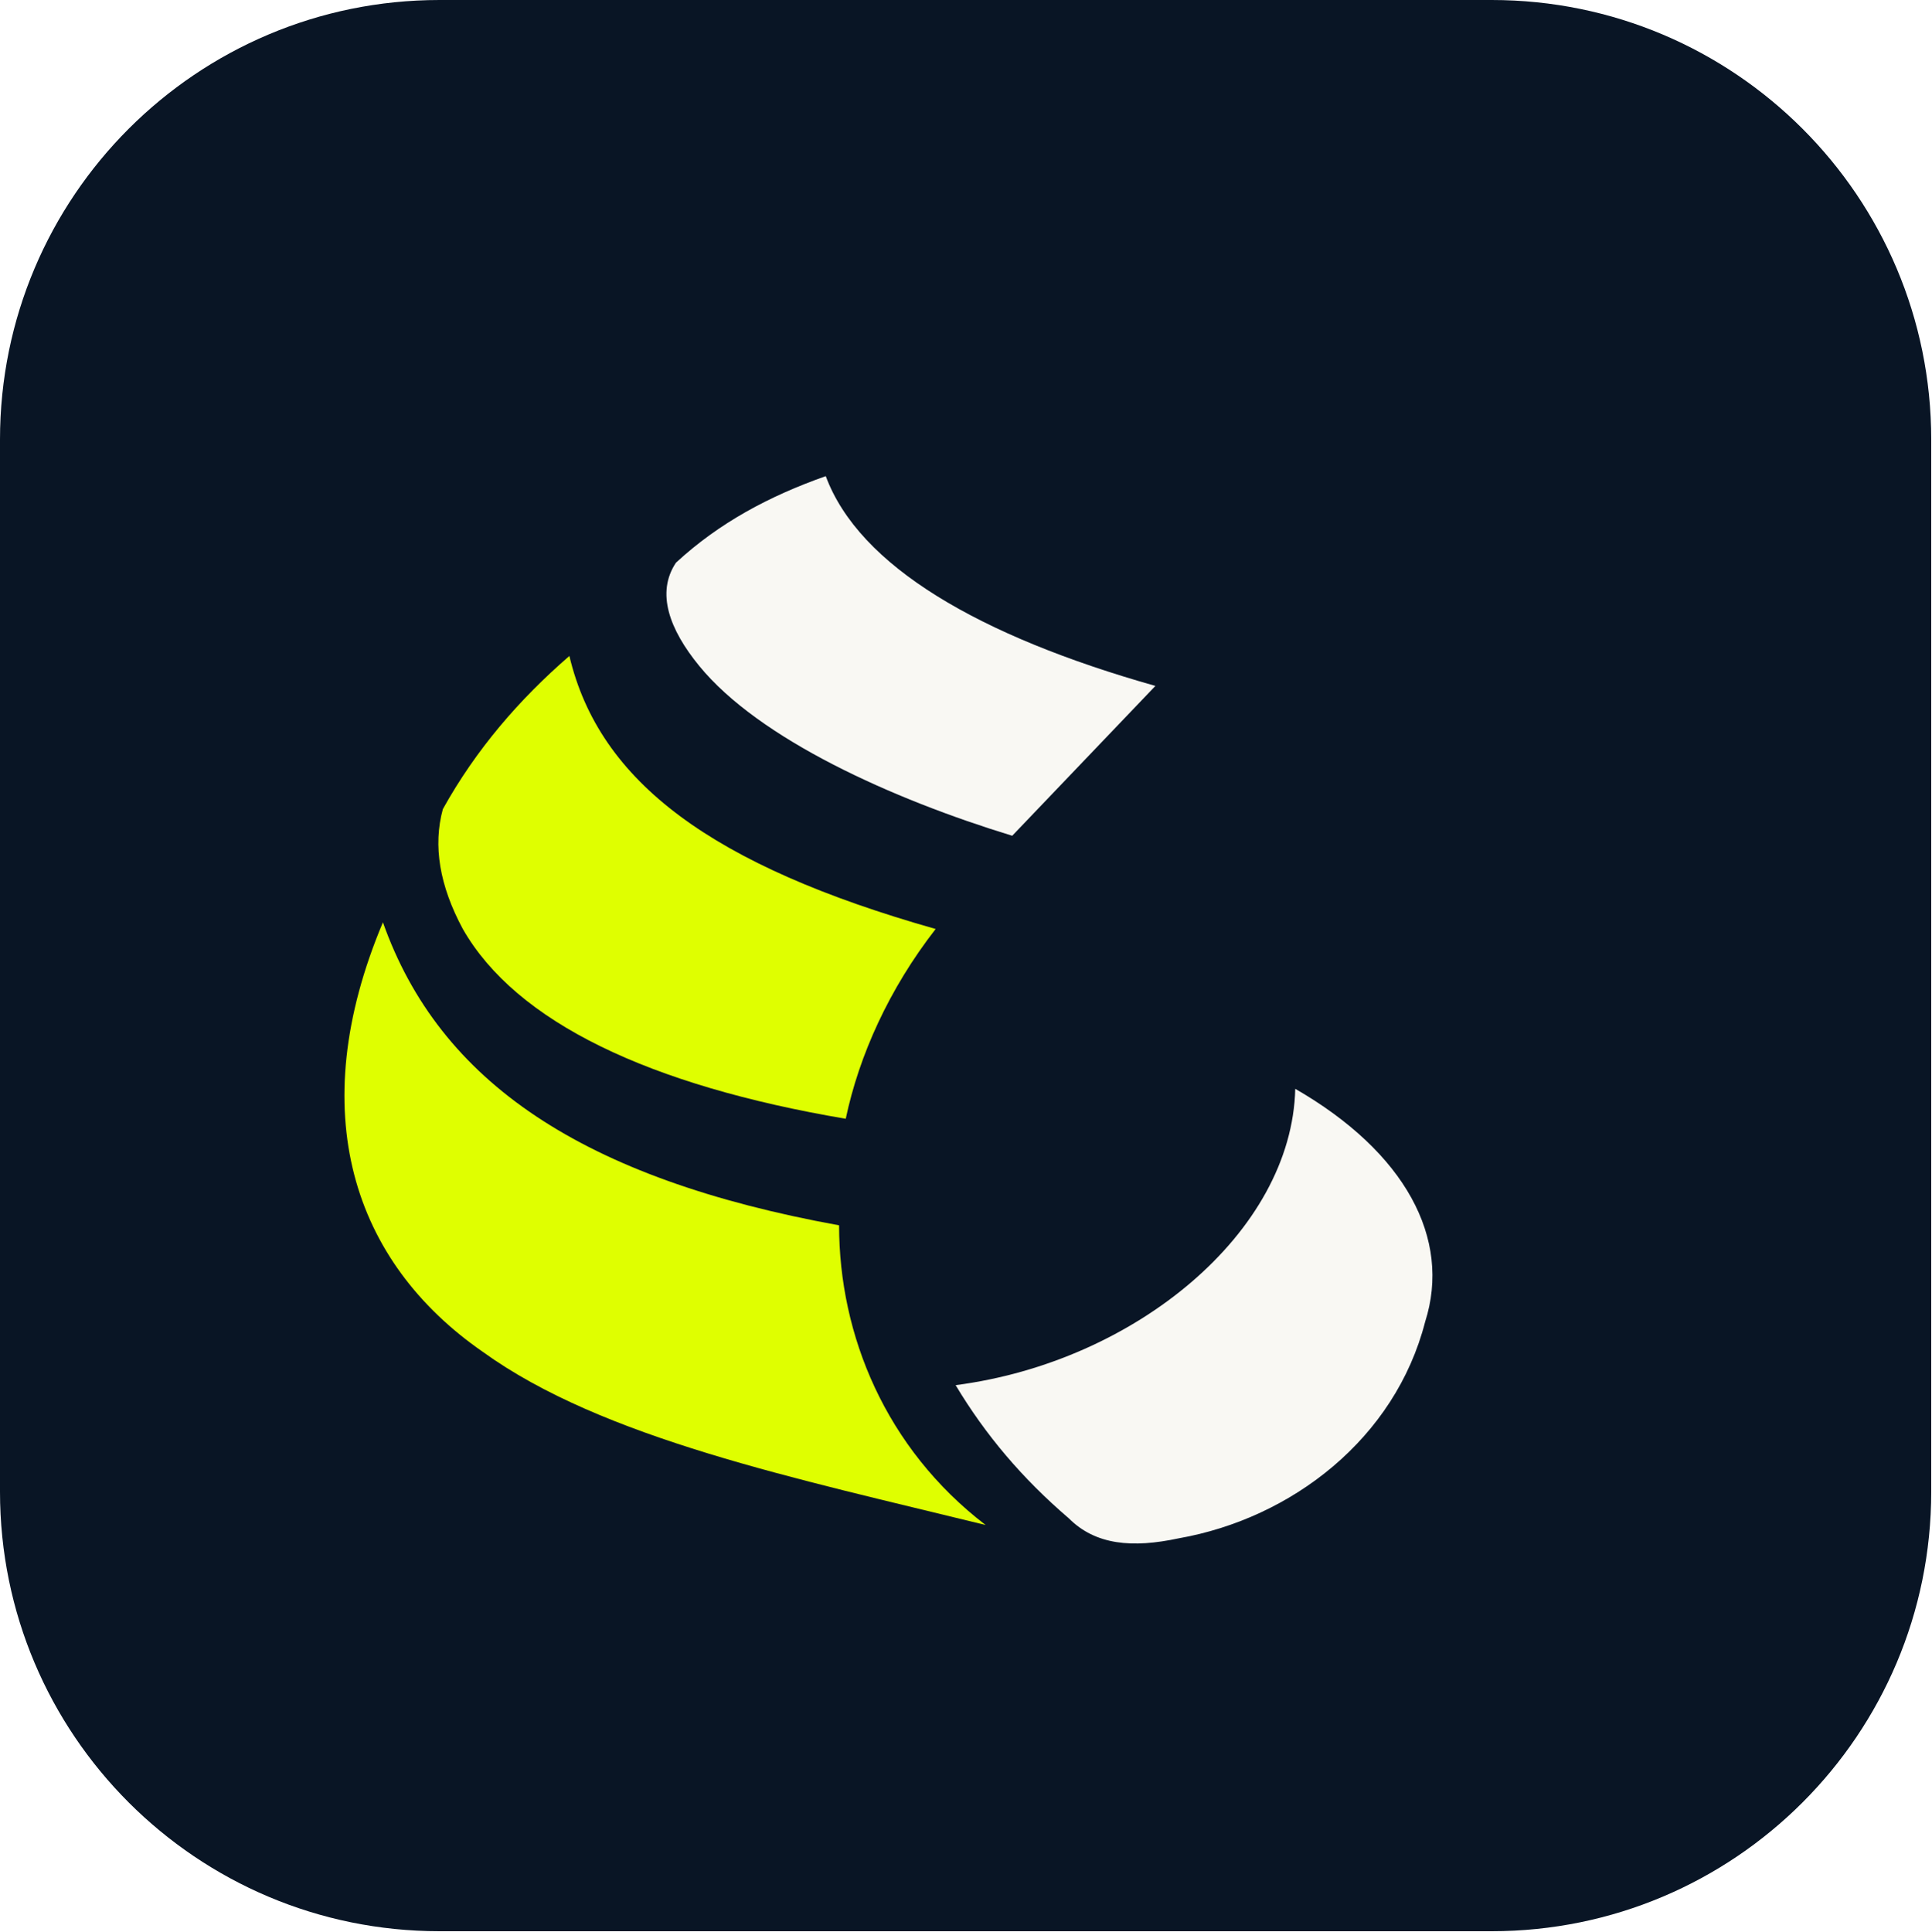
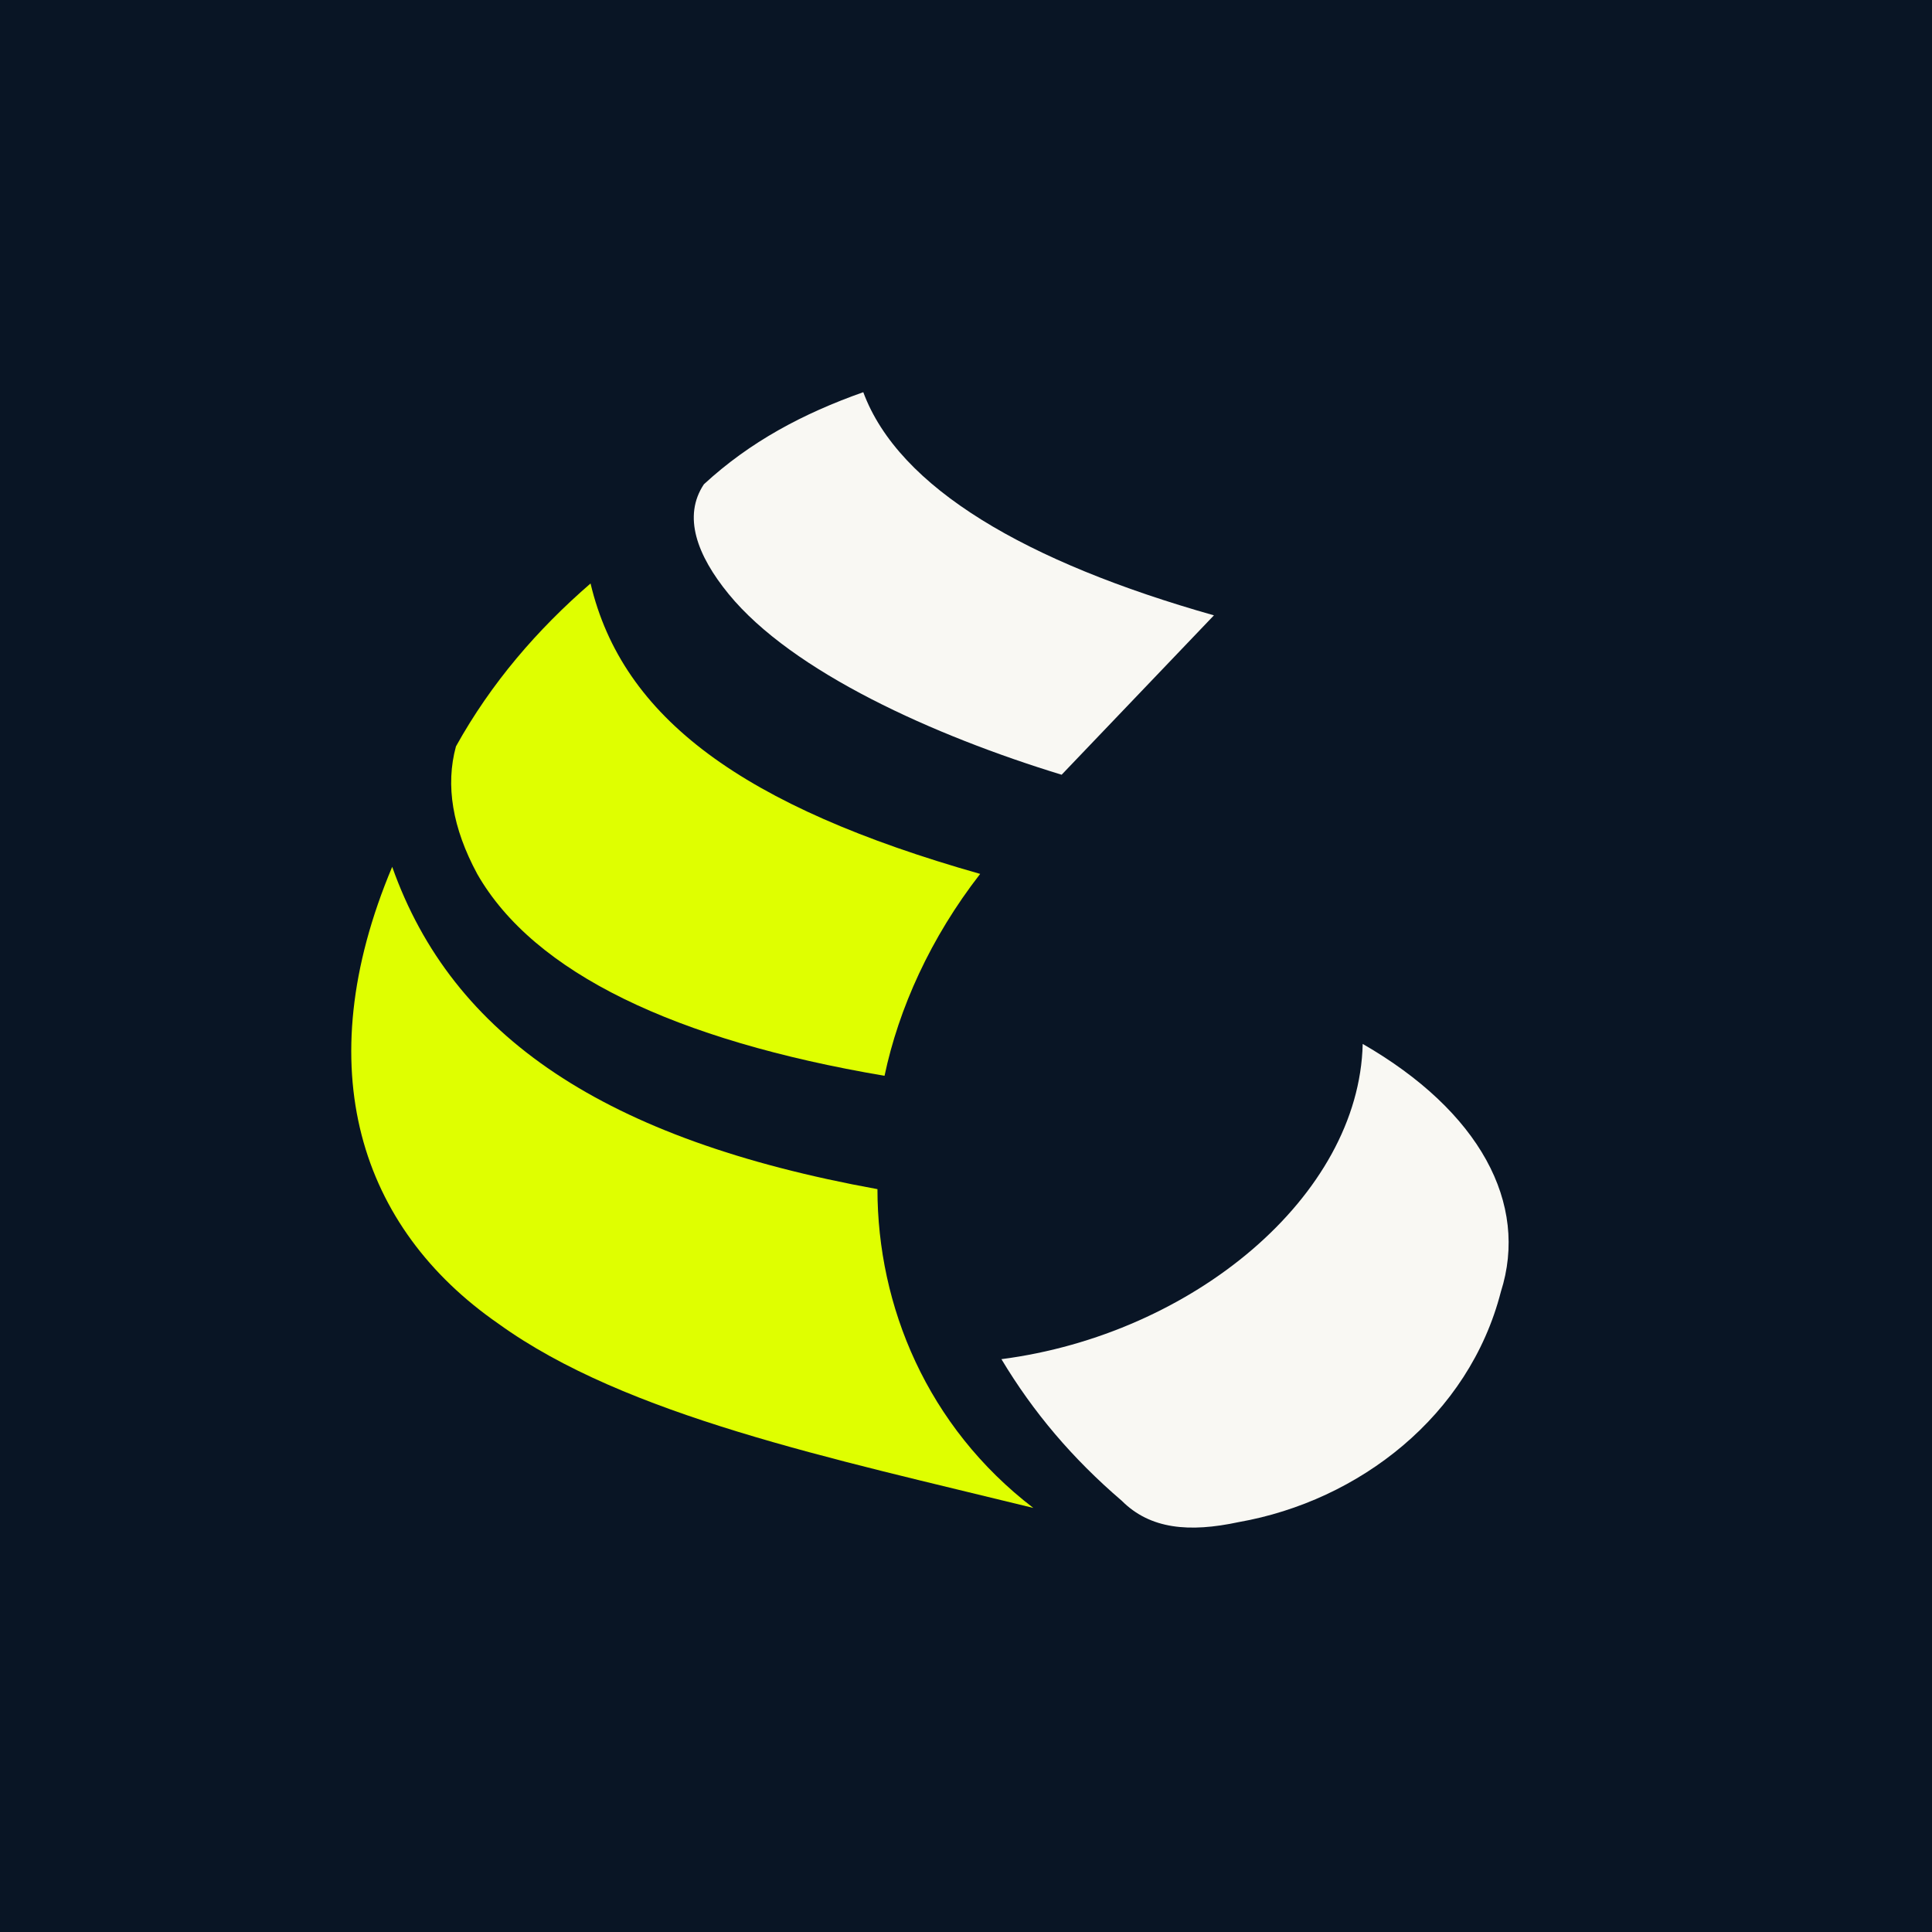
- <svg xmlns="http://www.w3.org/2000/svg" viewBox="0 0 580 580" role="img" aria-label="Енот">
-   <rect width="580" height="580" rx="132" fill="#091525" />
-   <g transform="translate(-158 0)">
+ <svg xmlns="http://www.w3.org/2000/svg" width="512" height="512" viewBox="0 0 120 120">
+   <rect width="120" height="120" fill="#091525" />
+   <g transform="translate(60 60) scale(0.22) translate(-435 -305)">
    <path fill="#F9F8F3" d="M406 143 C416 170 452 191 505 206 L462 251 C426 240 386 222 368 200 C359 189 355 178 361 169 C374 157 389 149 406 143Z" />
    <path fill="#DFFF00" d="M329 197 C338 235 372 260 439 279 C425 297 416 317 412 336 C353 326 313 307 297 279 C290 266 288 254 291 243 C301 225 314 210 329 197Z" />
    <path fill="#DFFF00" d="M273 277 C290 325 333 354 410 368 C410 401 424 435 454 458 C397 444 339 432 303 406 C264 379 249 334 273 277Z" />
    <path fill="#F9F8F3" d="M547 327 C580 346 594 372 586 397 C577 432 546 456 512 462 C498 465 487 464 479 456 C465 444 454 431 445 416 C499 409 546 370 547 327Z" />
  </g>
</svg>
